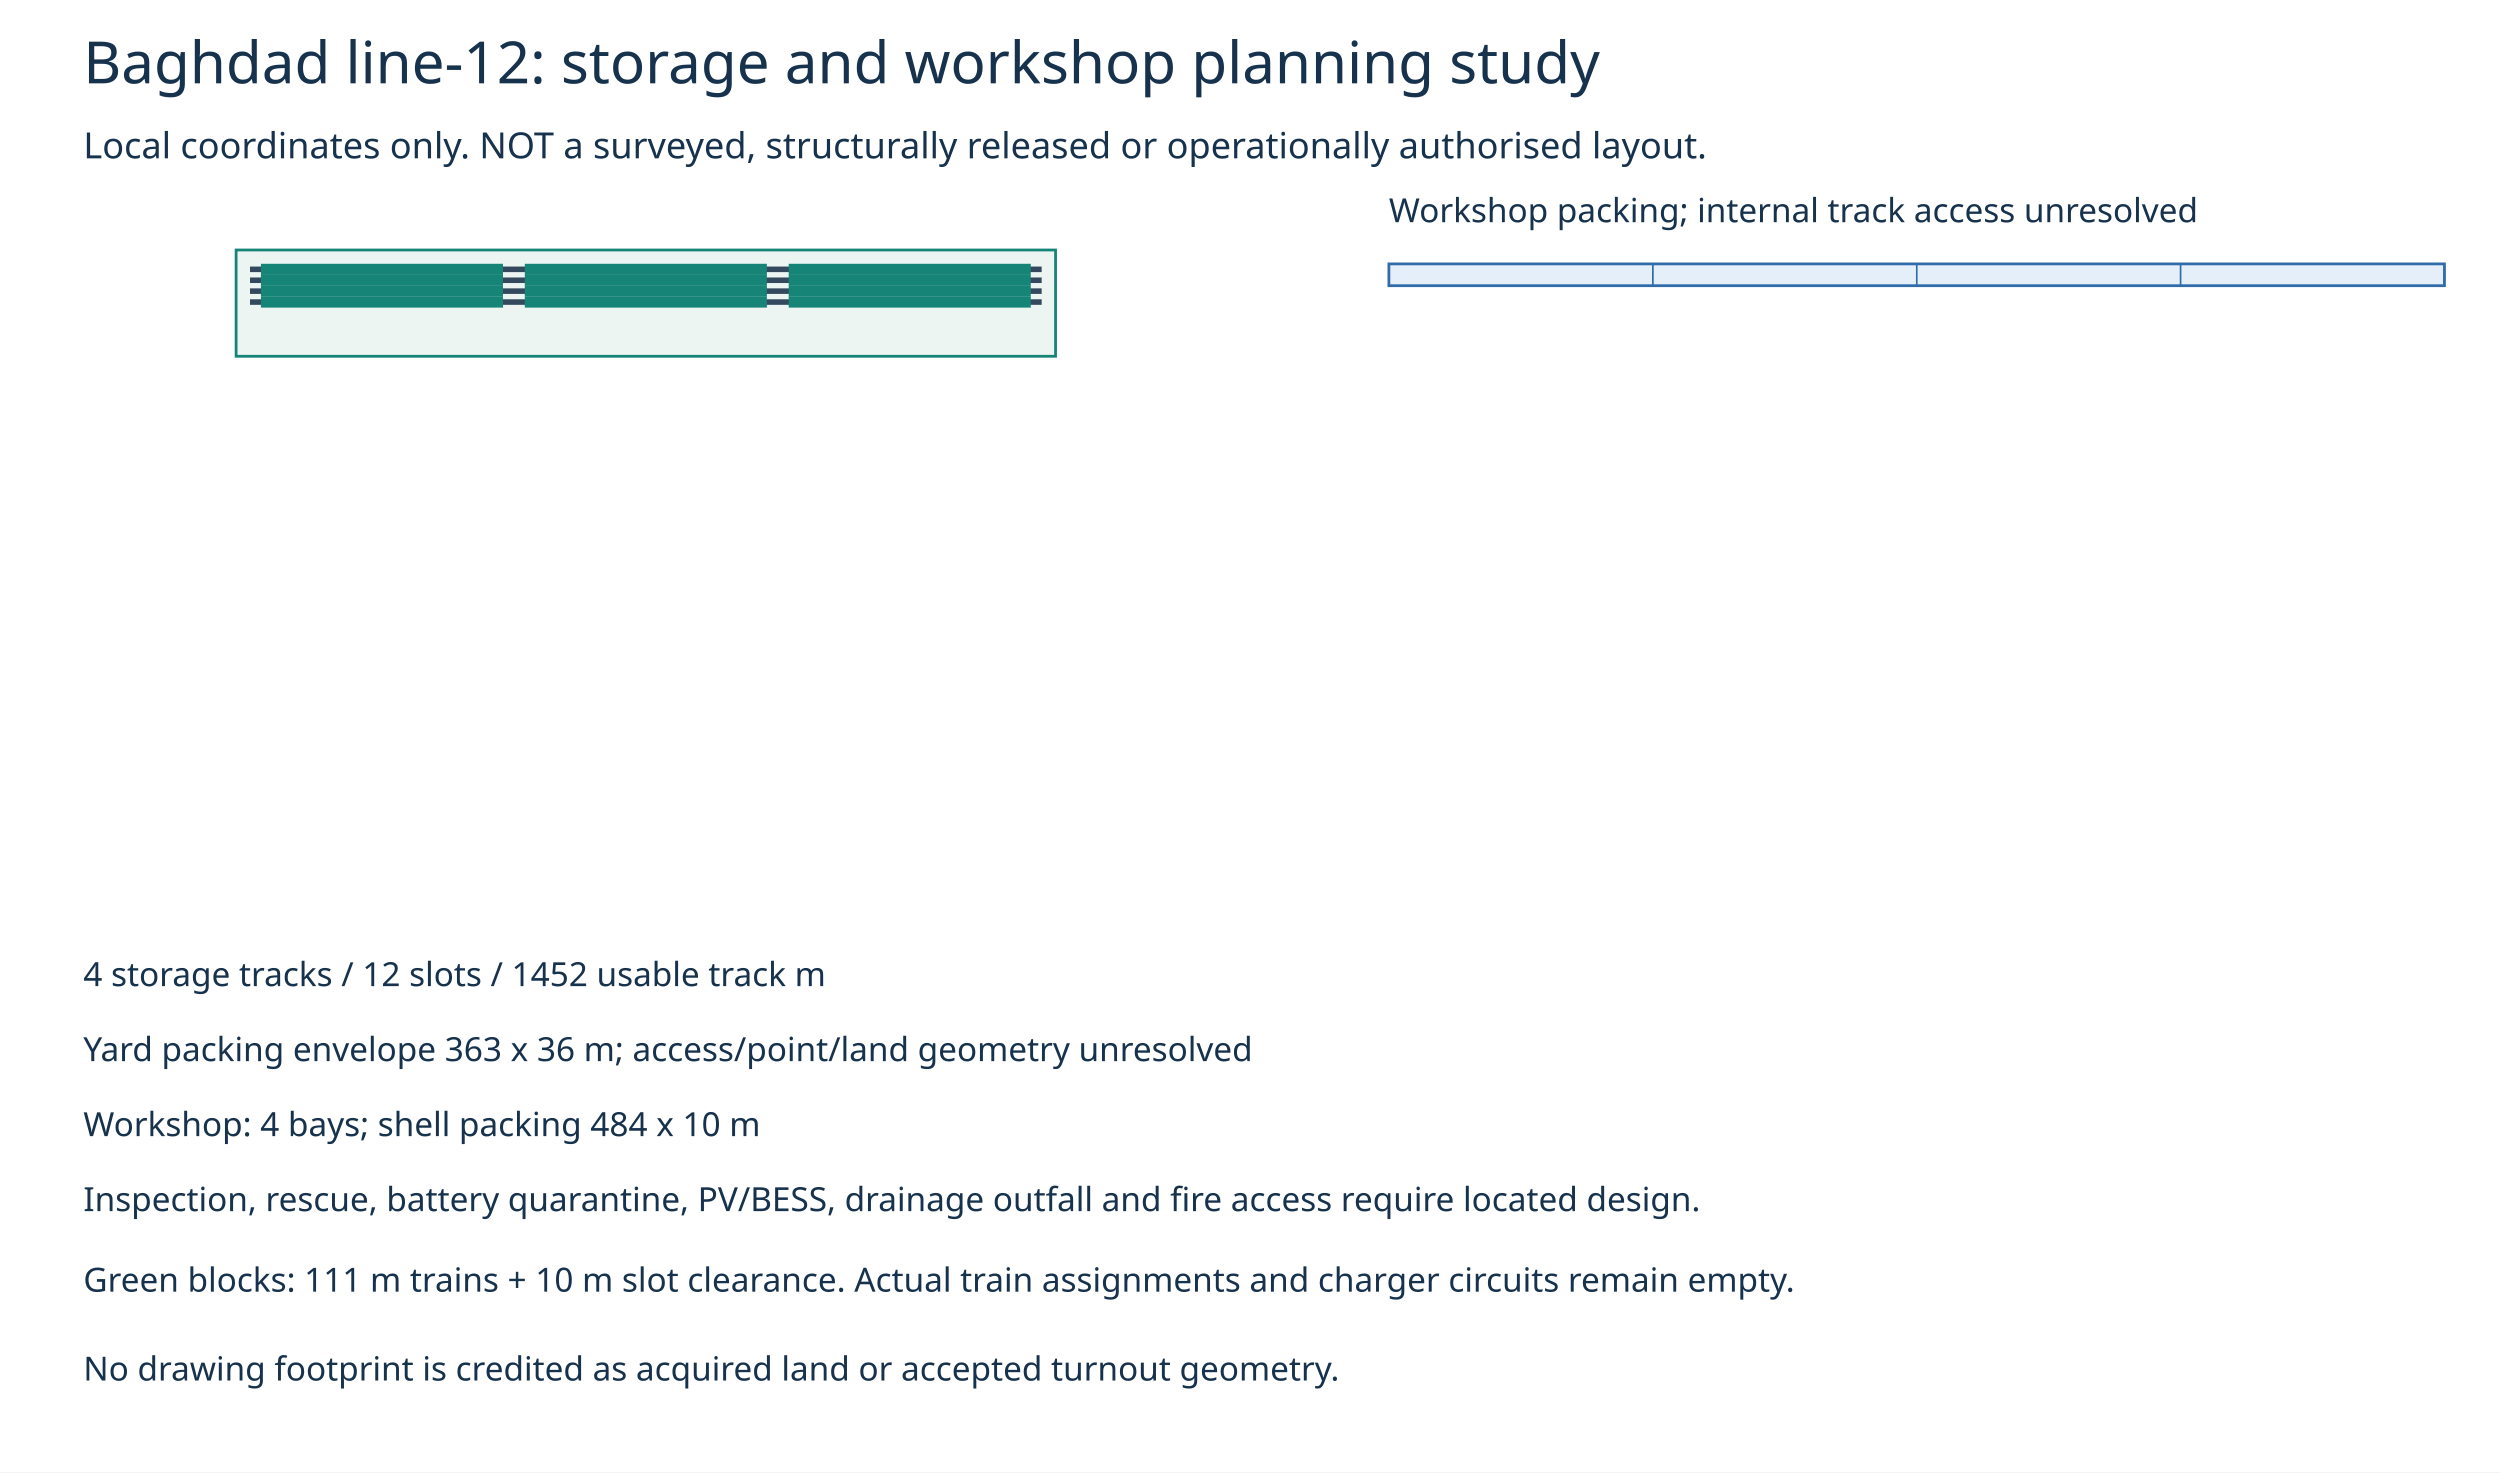
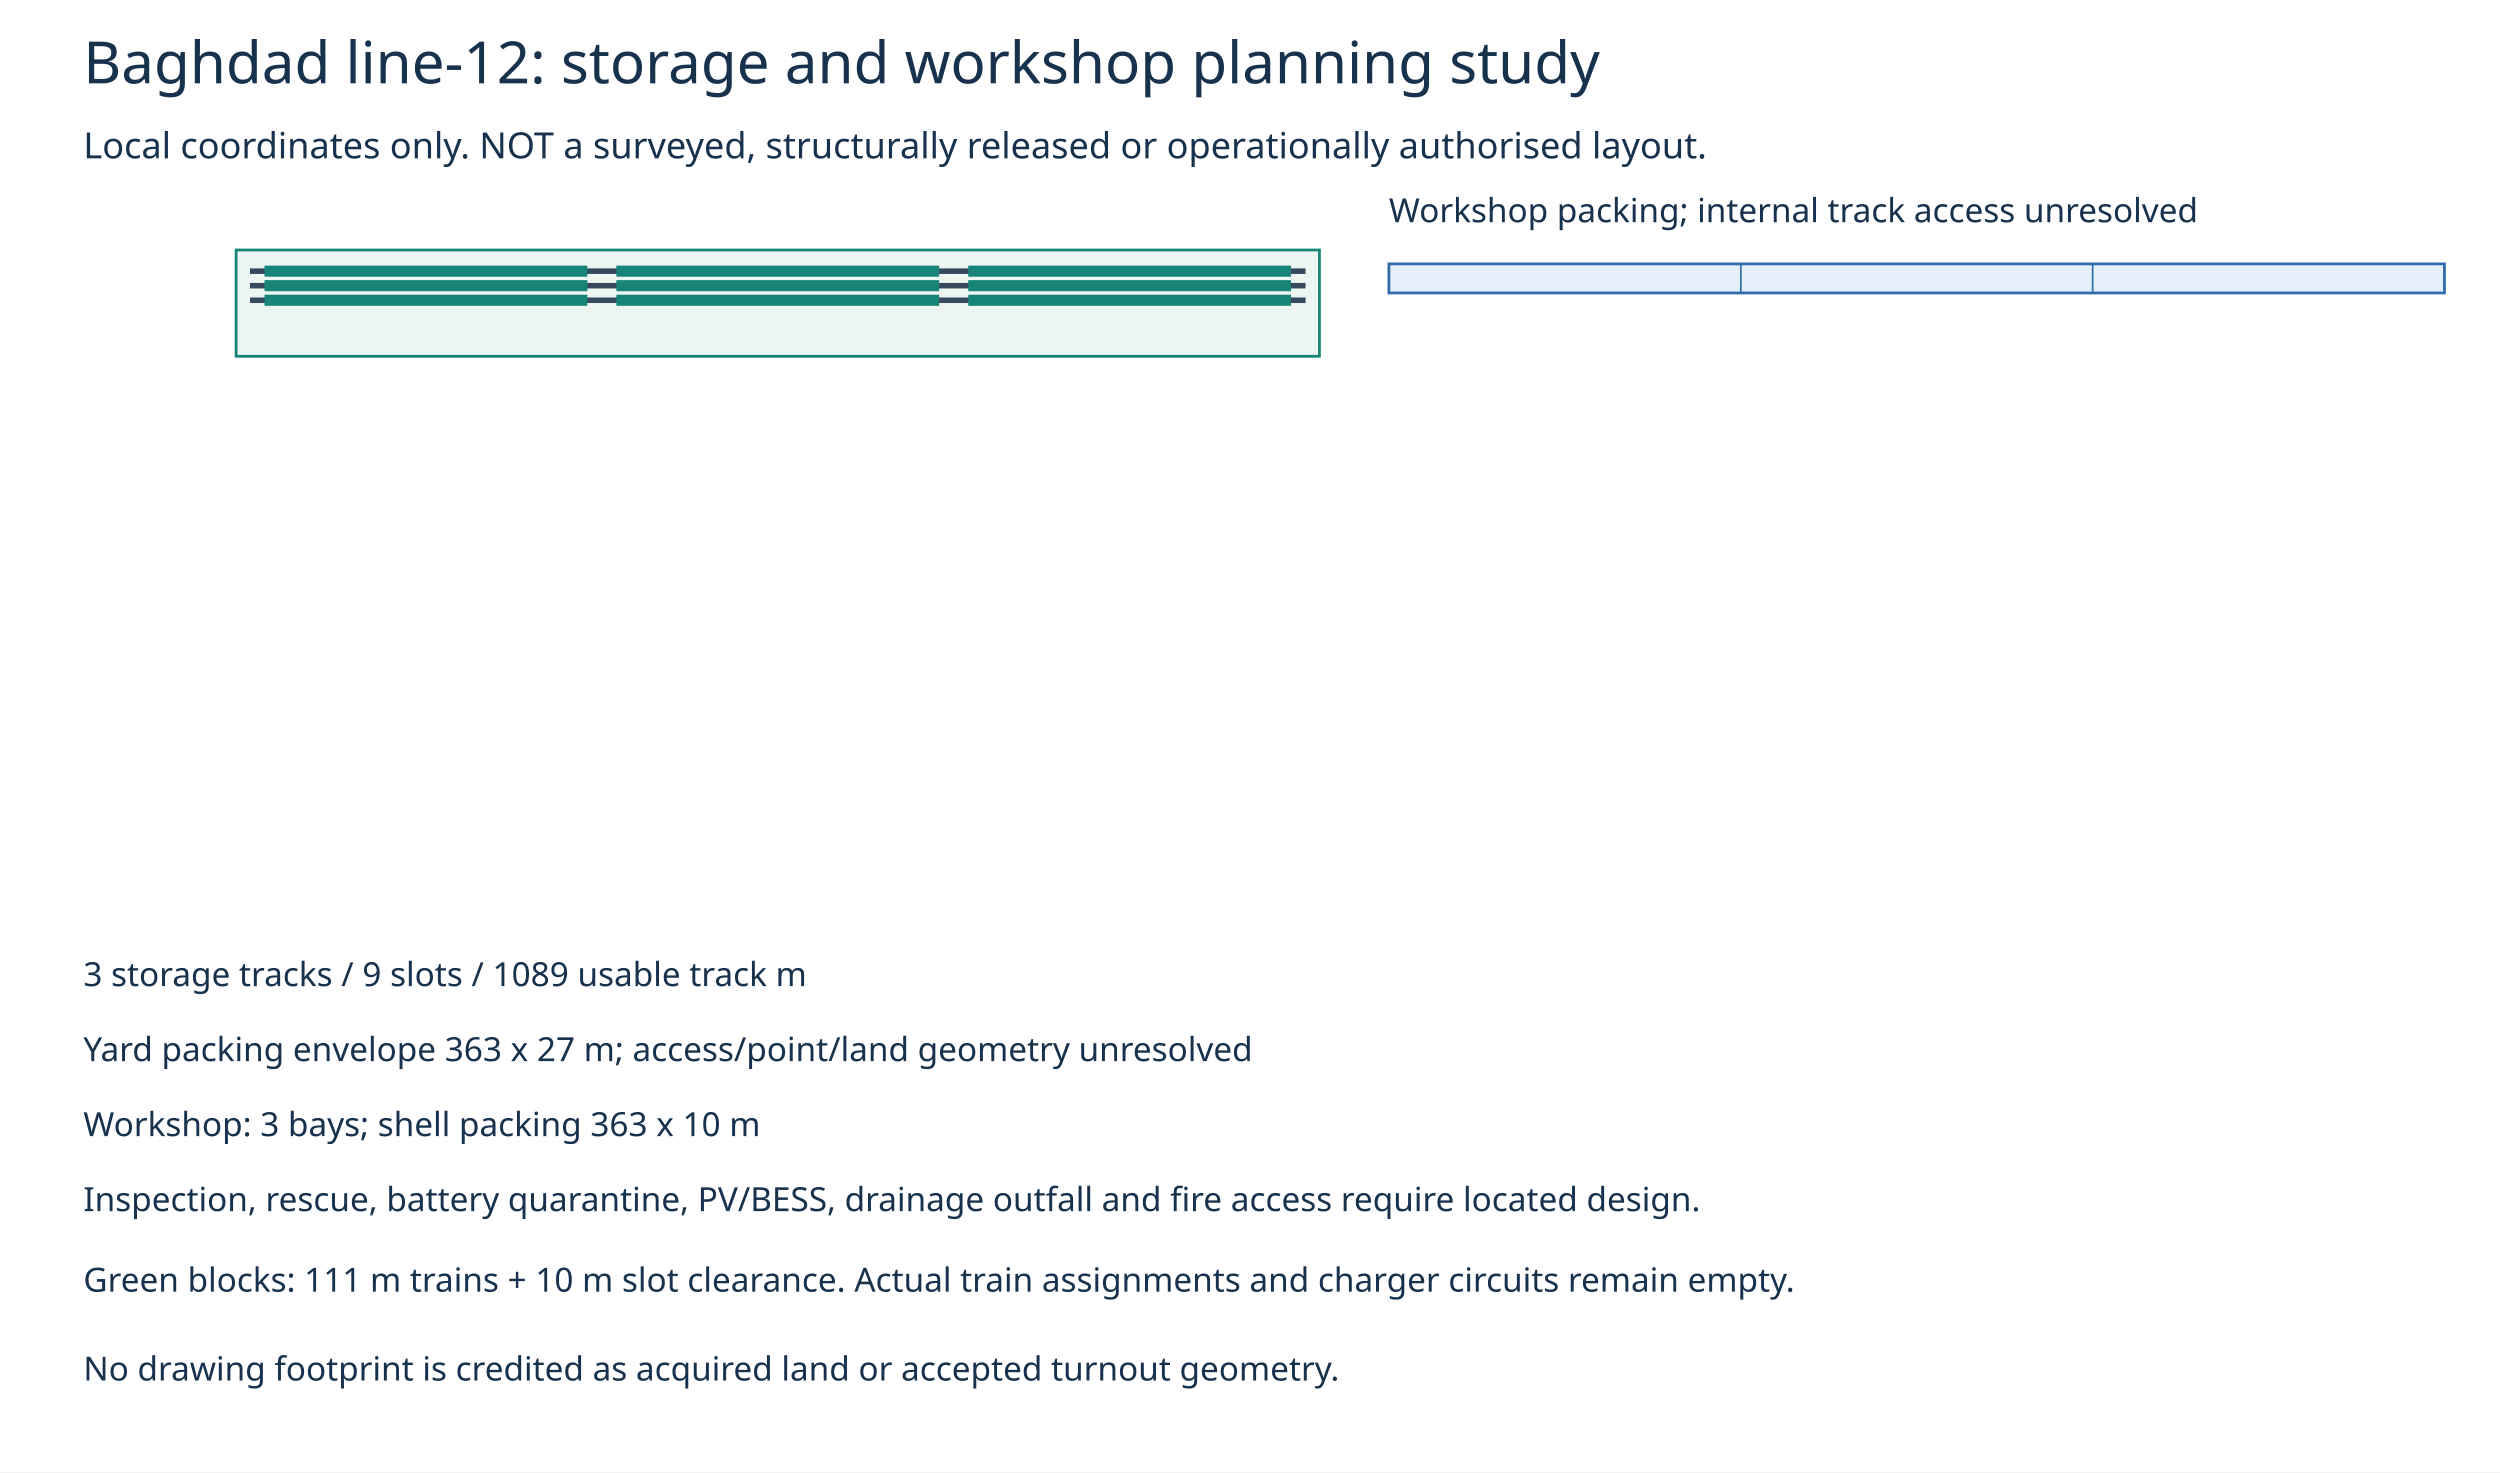
<svg xmlns="http://www.w3.org/2000/svg" width="900" height="530" viewBox="0 0 900 530">
  <rect width="900" height="530" fill="white" />
  <g font-family="sans-serif" fill="#17324d">
    <text x="30" y="30" font-size="21">Baghdad line-12: storage and workshop planning study</text>
    <text x="30" y="57" font-size="13">Local coordinates only. NOT a surveyed, structurally released or operationally authorised layout.</text>
-     <rect x="85" y="90" width="295.00" height="38.26" fill="#edf5f3" stroke="#168477" />
-     <path d="M90 96.96 H375.00" stroke="#34495e" stroke-width="2" />
-     <rect x="93.93" y="94.96" width="87.15" height="4" fill="#168477" />
-     <rect x="188.93" y="94.96" width="87.15" height="4" fill="#168477" />
-     <rect x="283.93" y="94.96" width="87.15" height="4" fill="#168477" />
-     <path d="M90 100.89 H375.00" stroke="#34495e" stroke-width="2" />
-     <rect x="93.93" y="98.89" width="87.15" height="4" fill="#168477" />
-     <rect x="188.93" y="98.89" width="87.15" height="4" fill="#168477" />
-     <rect x="283.93" y="98.89" width="87.15" height="4" fill="#168477" />
-     <path d="M90 104.81 H375.00" stroke="#34495e" stroke-width="2" />
-     <rect x="93.93" y="102.81" width="87.15" height="4" fill="#168477" />
-     <rect x="188.93" y="102.81" width="87.15" height="4" fill="#168477" />
-     <rect x="283.93" y="102.81" width="87.15" height="4" fill="#168477" />
-     <path d="M90 108.74 H375.00" stroke="#34495e" stroke-width="2" />
-     <rect x="93.93" y="106.74" width="87.15" height="4" fill="#168477" />
-     <rect x="188.93" y="106.74" width="87.15" height="4" fill="#168477" />
-     <rect x="283.93" y="106.74" width="87.15" height="4" fill="#168477" />
-     <rect x="500" y="95" width="380.00" height="7.85" fill="#e5effa" stroke="#316caa" />
-     <rect x="500.00" y="95.00" width="95.00" height="7.85" fill="none" stroke="#316caa" stroke-width="0.5" />
-     <rect x="595.00" y="95.00" width="95.00" height="7.85" fill="none" stroke="#316caa" stroke-width="0.5" />
-     <rect x="690.00" y="95.00" width="95.00" height="7.85" fill="none" stroke="#316caa" stroke-width="0.5" />
-     <rect x="785.00" y="95.00" width="95.00" height="7.85" fill="none" stroke="#316caa" stroke-width="0.5" />
+     <rect x="85" y="90" width="390.00" height="38.26" fill="#edf5f3" stroke="#168477" />
+     <path d="M90 97.62 H470.00" stroke="#34495e" stroke-width="2" />
+     <rect x="95.23" y="95.62" width="116.20" height="4" fill="#168477" />
+     <rect x="221.90" y="95.62" width="116.20" height="4" fill="#168477" />
+     <rect x="348.57" y="95.62" width="116.20" height="4" fill="#168477" />
+     <path d="M90 102.85 H470.00" stroke="#34495e" stroke-width="2" />
+     <rect x="95.23" y="100.85" width="116.20" height="4" fill="#168477" />
+     <rect x="221.90" y="100.85" width="116.20" height="4" fill="#168477" />
+     <rect x="348.57" y="100.85" width="116.20" height="4" fill="#168477" />
+     <path d="M90 108.09 H470.00" stroke="#34495e" stroke-width="2" />
+     <rect x="95.23" y="106.09" width="116.20" height="4" fill="#168477" />
+     <rect x="221.90" y="106.09" width="116.20" height="4" fill="#168477" />
+     <rect x="348.57" y="106.09" width="116.20" height="4" fill="#168477" />
+     <rect x="500" y="95" width="380.00" height="10.47" fill="#e5effa" stroke="#316caa" />
+     <rect x="500.00" y="95.00" width="126.67" height="10.47" fill="none" stroke="#316caa" stroke-width="0.5" />
+     <rect x="626.67" y="95.00" width="126.67" height="10.47" fill="none" stroke="#316caa" stroke-width="0.5" />
+     <rect x="753.33" y="95.00" width="126.67" height="10.47" fill="none" stroke="#316caa" stroke-width="0.5" />
    <text x="500" y="80" font-size="12">Workshop packing; internal track access unresolved</text>
-     <text x="30" y="355">4 storage tracks / 12 slots / 1452 usable track m</text>
-     <text x="30" y="382">Yard packing envelope 363 x 36 m; access/point/land geometry unresolved</text>
-     <text x="30" y="409">Workshop: 4 bays; shell packing 484 x 10 m</text>
+     <text x="30" y="355">3 storage tracks / 9 slots / 1089 usable track m</text>
+     <text x="30" y="382">Yard packing envelope 363 x 27 m; access/point/land geometry unresolved</text>
+     <text x="30" y="409">Workshop: 3 bays; shell packing 363 x 10 m</text>
    <text x="30" y="436">Inspection, rescue, battery quarantine, PV/BESS, drainage outfall and fire access require located design.</text>
    <text x="30" y="465">Green blocks: 111 m trains + 10 m slot clearance. Actual train assignments and charger circuits remain empty.</text>
    <text x="30" y="497">No drawing footprint is credited as acquired land or accepted turnout geometry.</text>
  </g>
</svg>
